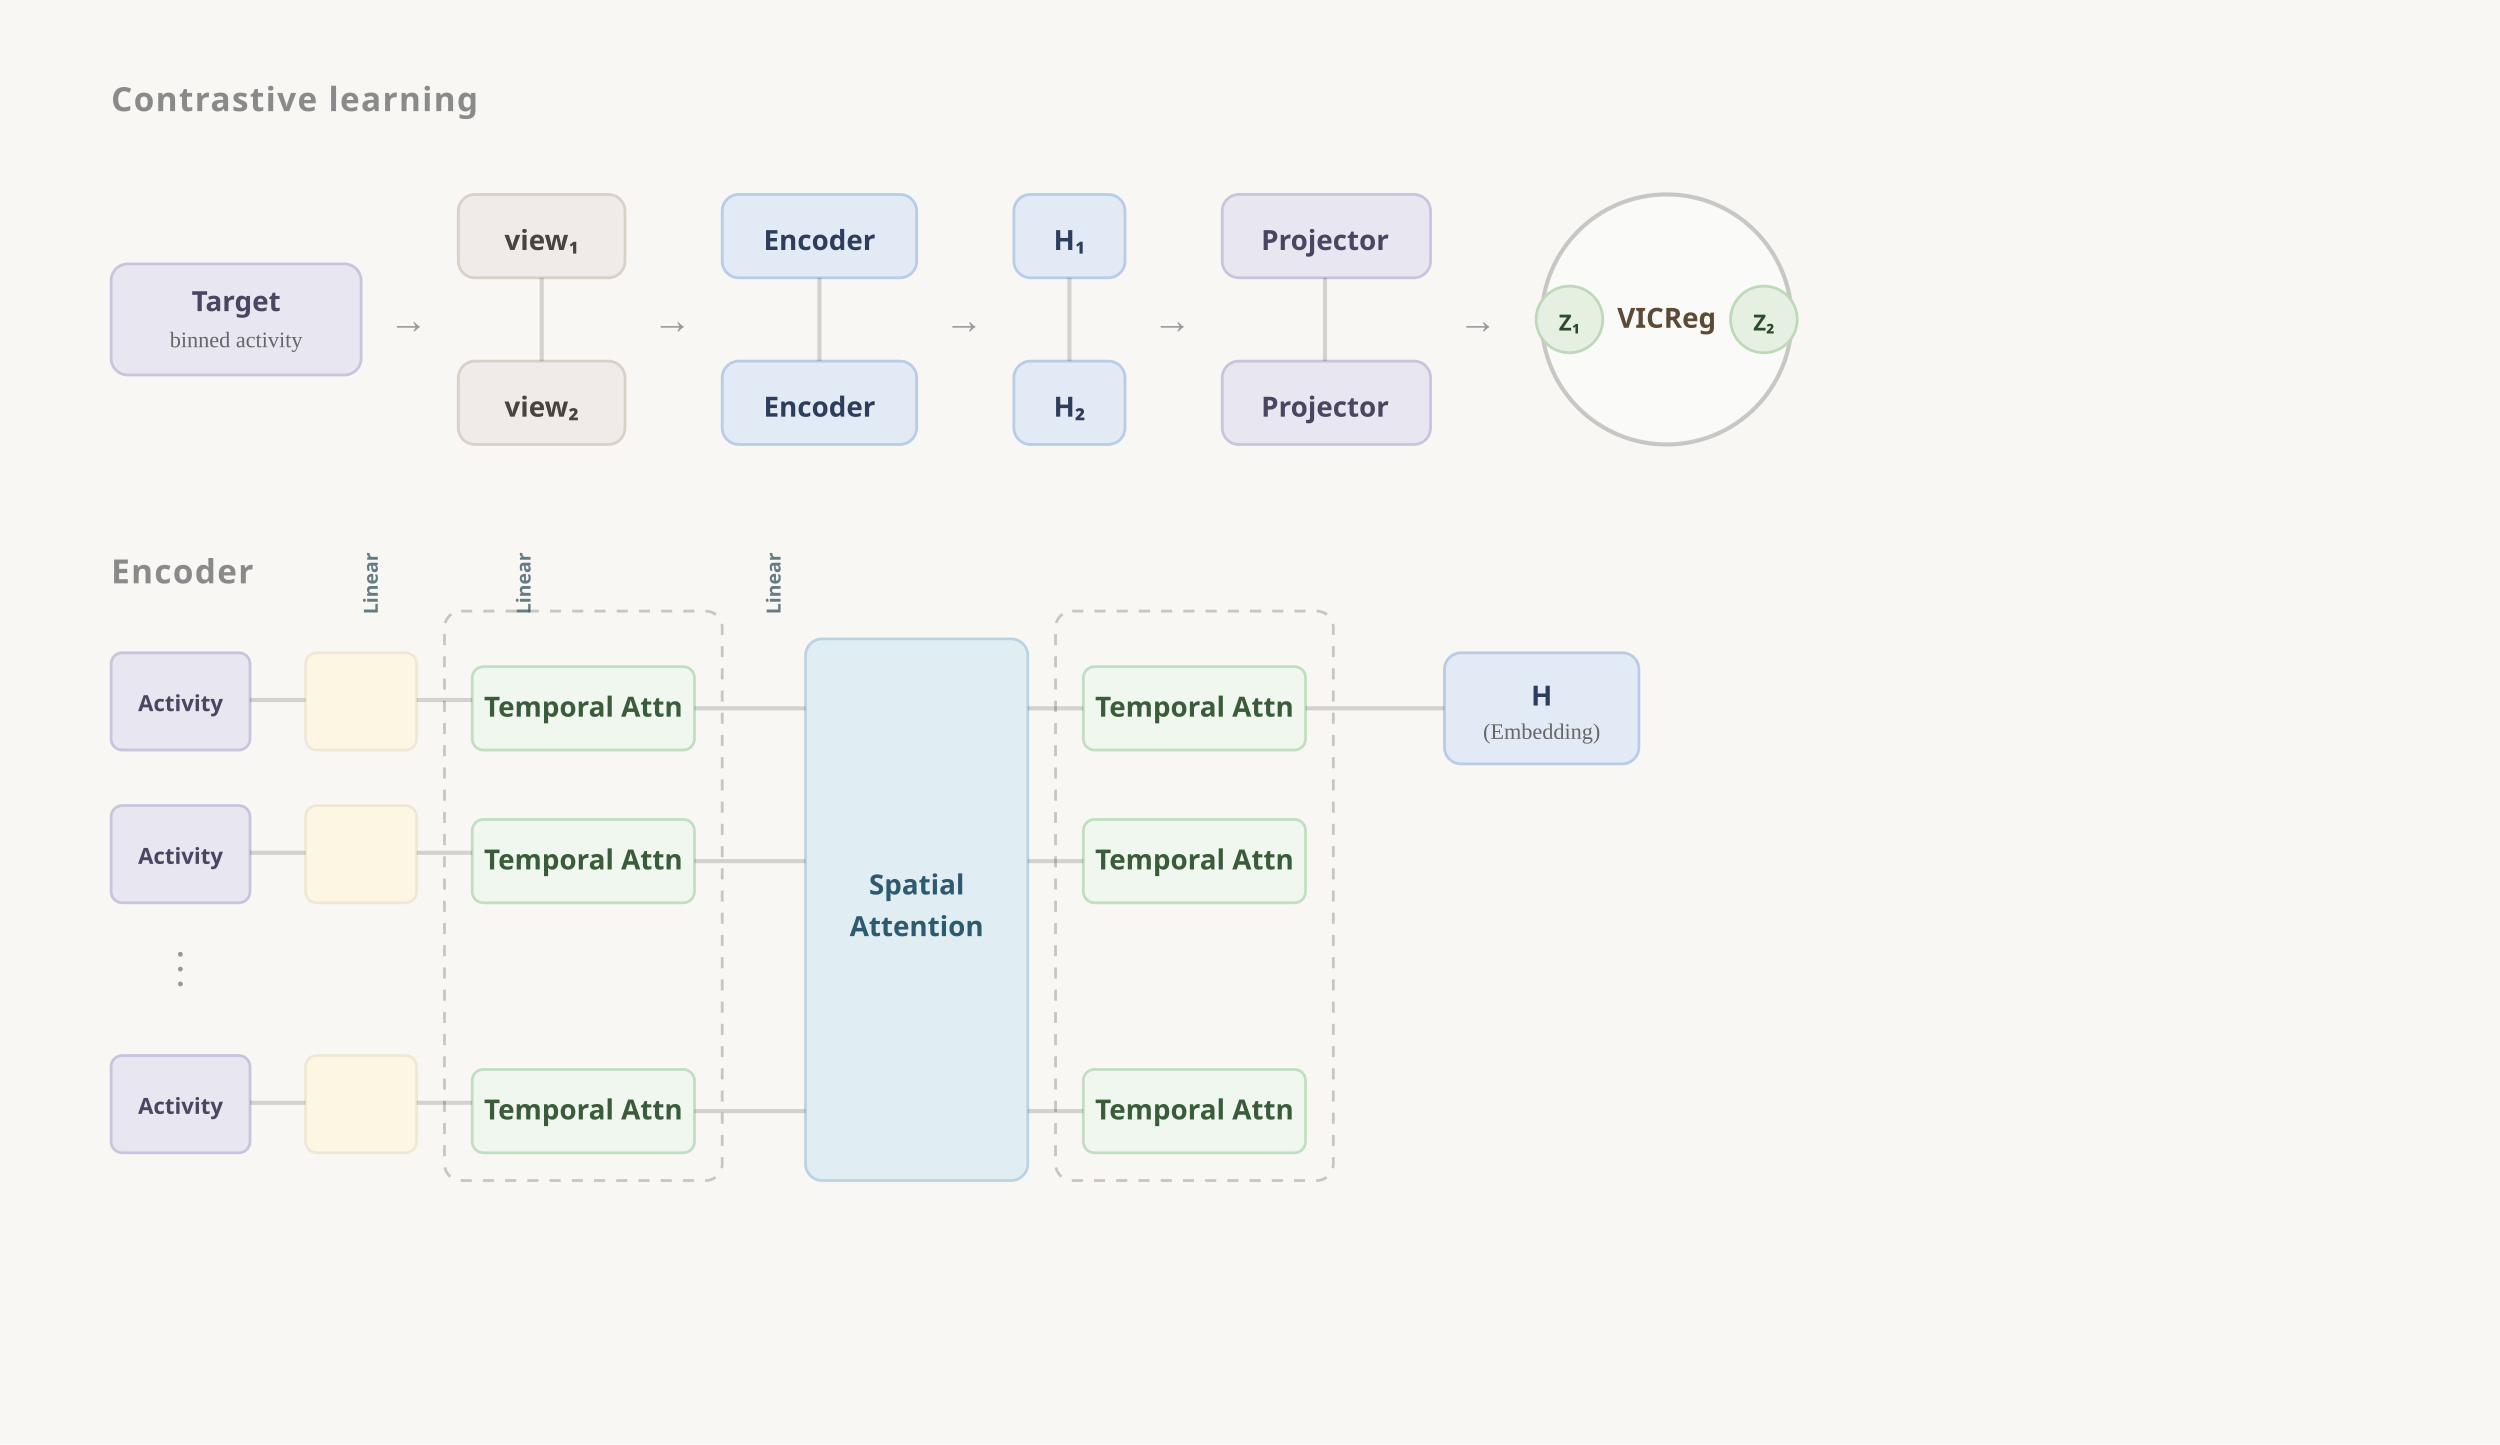
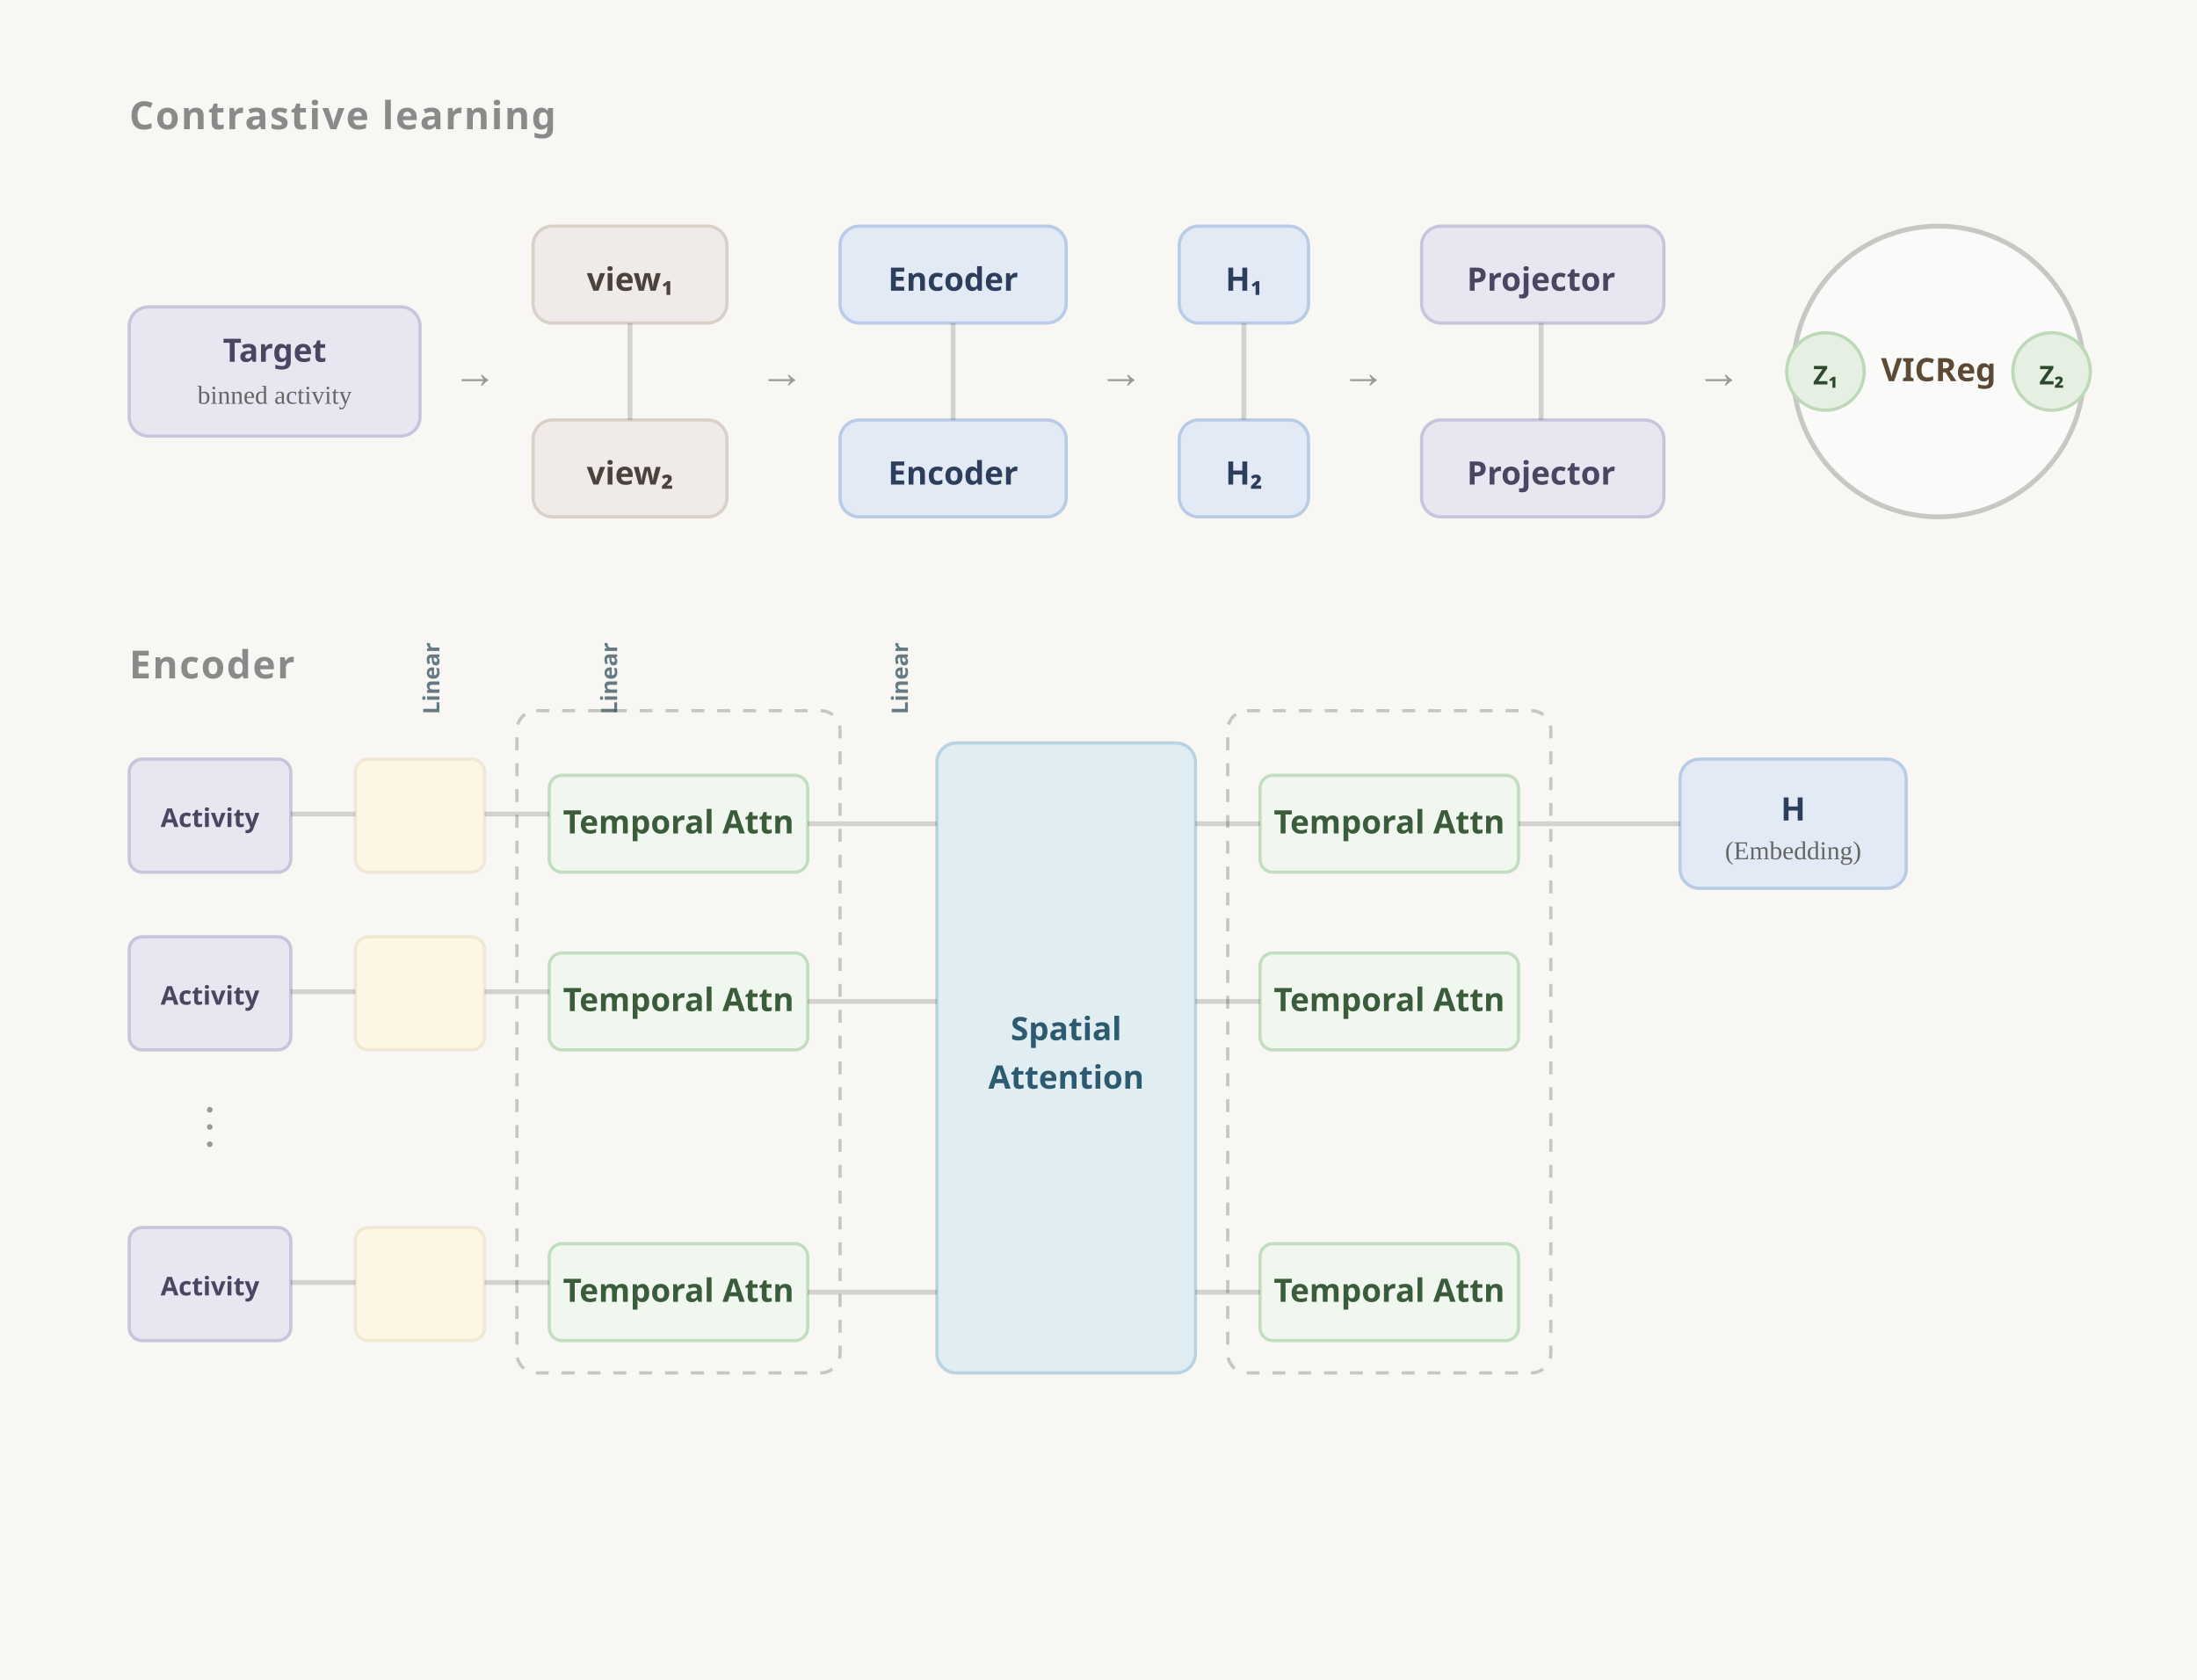
- <svg xmlns="http://www.w3.org/2000/svg" viewBox="0 0 900 520">
+ <svg xmlns="http://www.w3.org/2000/svg" viewBox="0 0 680 520">
  <defs>
    <style>
      .text-title { font-family: 'Segoe UI', system-ui, sans-serif; font-size: 12px; font-weight: 600; fill: #8a8a8a; text-transform: uppercase; letter-spacing: 0.04em; }
      .text-box { font-family: 'Segoe UI', system-ui, sans-serif; font-size: 10px; font-weight: 600; }
      .text-sub { font-size: 8px; font-weight: 500; fill: #666; }
      .arrow { fill: #999; font-size: 14px; }
      .line { stroke: rgba(0,0,0,0.15); stroke-width: 1.5; fill: none; }
      .dashed-box { stroke: rgba(0,0,0,0.2); stroke-width: 1; fill: none; stroke-dasharray: 4; }
      
      /* Color Palette */
      .bg-target { fill: #e8e6f0; stroke: #c9c4dc; } .c-target { fill: #4a4560; }
      .bg-view { fill: #f0ebe8; stroke: #d9d0c8; } .c-view { fill: #4a423d; }
      .bg-enc { fill: #e2eaf5; stroke: #b8cce8; } .c-enc { fill: #2d3d5c; }
      .bg-proj { fill: #e8e6f0; stroke: #c9c4dc; } .c-proj { fill: #4a4560; }
      .bg-z { fill: #e5f0e3; stroke: #bdd9b8; } .c-z { fill: #2d4a2d; }
      .bg-linear { fill: #fdf6e3; stroke: #eee8d5; } .c-linear { fill: #657b83; }
      .bg-spatial { fill: #e0eef4; stroke: #b8d4e3; } .c-spatial { fill: #2d5a6e; }
      
      /* 修改后的 Temporal Attention 颜色：更亮更清爽 */
      .bg-temp-bright { fill: #f0f7ef; stroke: #c2dec0; } 
      .c-temp-dark { fill: #3a5c3a; }
    </style>
  </defs>
  <rect width="100%" height="100%" fill="#f8f7f4" />
  <text x="40" y="40" class="text-title">Contrastive learning</text>
  <g transform="translate(40, 60)">
    <rect x="0" y="35" width="90" height="40" rx="6" class="bg-target" />
    <text x="45" y="52" text-anchor="middle" class="text-box c-target">Target</text>
    <text x="45" y="65" text-anchor="middle" class="text-sub">binned activity</text>
    <text x="100" y="60" class="arrow">→</text>
    <rect x="125" y="10" width="60" height="30" rx="6" class="bg-view" />
    <text x="155" y="30" text-anchor="middle" class="text-box c-view">view₁</text>
    <rect x="125" y="70" width="60" height="30" rx="6" class="bg-view" />
    <text x="155" y="90" text-anchor="middle" class="text-box c-view">view₂</text>
    <line x1="155" y1="40" x2="155" y2="70" class="line" />
    <text x="195" y="60" class="arrow">→</text>
    <rect x="220" y="10" width="70" height="30" rx="6" class="bg-enc" />
    <text x="255" y="30" text-anchor="middle" class="text-box c-enc">Encoder</text>
    <rect x="220" y="70" width="70" height="30" rx="6" class="bg-enc" />
    <text x="255" y="90" text-anchor="middle" class="text-box c-enc">Encoder</text>
    <line x1="255" y1="40" x2="255" y2="70" class="line" />
    <text x="300" y="60" class="arrow">→</text>
    <rect x="325" y="10" width="40" height="30" rx="6" class="bg-enc" />
    <text x="345" y="30" text-anchor="middle" class="text-box c-enc">H₁</text>
    <rect x="325" y="70" width="40" height="30" rx="6" class="bg-enc" />
    <text x="345" y="90" text-anchor="middle" class="text-box c-enc">H₂</text>
    <line x1="345" y1="40" x2="345" y2="70" class="line" />
    <text x="375" y="60" class="arrow">→</text>
    <rect x="400" y="10" width="75" height="30" rx="6" class="bg-proj" />
    <text x="437" y="30" text-anchor="middle" class="text-box c-proj">Projector</text>
    <rect x="400" y="70" width="75" height="30" rx="6" class="bg-proj" />
    <text x="437" y="90" text-anchor="middle" class="text-box c-proj">Projector</text>
    <line x1="437" y1="40" x2="437" y2="70" class="line" />
    <text x="485" y="60" class="arrow">→</text>
    <circle cx="560" cy="55" r="45" fill="#fafaf8" stroke="rgba(0,0,0,0.2)" stroke-width="1.5" />
    <text x="560" y="58" text-anchor="middle" class="text-box" style="fill:#5c4a35; font-size:10px;">VICReg</text>
    <circle cx="525" cy="55" r="12" class="bg-z" />
    <text x="525" y="59" text-anchor="middle" class="text-box c-z" style="font-size:8px;">Z₁</text>
    <circle cx="595" cy="55" r="12" class="bg-z" />
    <text x="595" y="59" text-anchor="middle" class="text-box c-z" style="font-size:8px;">Z₂</text>
  </g>
  <text x="40" y="210" class="text-title">Encoder</text>
  <g transform="translate(40, 230)">
    <g>
      <rect x="0" y="5" width="50" height="35" rx="4" class="bg-target" />
      <text x="25" y="26" text-anchor="middle" class="text-box c-target" style="font-size:8px">Activity</text>
      <rect x="0" y="60" width="50" height="35" rx="4" class="bg-target" />
      <text x="25" y="81" text-anchor="middle" class="text-box c-target" style="font-size:8px">Activity</text>
      <text x="25" y="125" text-anchor="middle" style="fill:#999; font-size:16px">⋮</text>
      <rect x="0" y="150" width="50" height="35" rx="4" class="bg-target" />
      <text x="25" y="171" text-anchor="middle" class="text-box c-target" style="font-size:8px">Activity</text>
    </g>
    <g transform="translate(70, 0)">
      <rect x="0" y="5" width="40" height="35" rx="4" class="bg-linear" />
      <text x="20" y="26" text-anchor="middle" class="text-box c-linear" style="font-size:7px; transform: rotate(-90deg); transform-origin: 20px 26px;">Linear</text>
      <rect x="0" y="60" width="40" height="35" rx="4" class="bg-linear" />
      <text x="20" y="81" text-anchor="middle" class="text-box c-linear" style="font-size:7px; transform: rotate(-90deg); transform-origin: 20px 81px;">Linear</text>
      <rect x="0" y="150" width="40" height="35" rx="4" class="bg-linear" />
      <text x="20" y="171" text-anchor="middle" class="text-box c-linear" style="font-size:7px; transform: rotate(-90deg); transform-origin: 20px 171px;">Linear</text>
    </g>
    <g transform="translate(130, 0)">
      <rect x="-10" y="-10" width="100" height="205" rx="6" class="dashed-box" />
      <rect x="0" y="10" width="80" height="30" rx="4" class="bg-temp-bright" />
      <text x="40" y="28" text-anchor="middle" class="text-box c-temp-dark">Temporal Attn</text>
      <rect x="0" y="65" width="80" height="30" rx="4" class="bg-temp-bright" />
      <text x="40" y="83" text-anchor="middle" class="text-box c-temp-dark">Temporal Attn</text>
      <rect x="0" y="155" width="80" height="30" rx="4" class="bg-temp-bright" />
      <text x="40" y="173" text-anchor="middle" class="text-box c-temp-dark">Temporal Attn</text>
    </g>
    <g transform="translate(250, 0)">
      <rect x="0" y="0" width="80" height="195" rx="6" class="bg-spatial" />
      <text x="40" y="92" text-anchor="middle" class="text-box c-spatial">Spatial</text>
      <text x="40" y="107" text-anchor="middle" class="text-box c-spatial">Attention</text>
    </g>
    <g transform="translate(350, 0)">
      <rect x="-10" y="-10" width="100" height="205" rx="6" class="dashed-box" />
      <rect x="0" y="10" width="80" height="30" rx="4" class="bg-temp-bright" />
      <text x="40" y="28" text-anchor="middle" class="text-box c-temp-dark">Temporal Attn</text>
      <rect x="0" y="65" width="80" height="30" rx="4" class="bg-temp-bright" />
      <text x="40" y="83" text-anchor="middle" class="text-box c-temp-dark">Temporal Attn</text>
      <rect x="0" y="155" width="80" height="30" rx="4" class="bg-temp-bright" />
      <text x="40" y="173" text-anchor="middle" class="text-box c-temp-dark">Temporal Attn</text>
    </g>
    <rect x="480" y="5" width="70" height="40" rx="6" class="bg-enc" />
    <text x="515" y="24" text-anchor="middle" class="text-box c-enc">H</text>
    <text x="515" y="36" text-anchor="middle" class="text-sub">(Embedding)</text>
    <g class="line">
      <path d="M50 22 H70 M50 77 H70 M50 167 H70" />
      <path d="M110 22 H130 M110 77 H130 M110 167 H130" />
      <path d="M210 25 H250 M210 80 H250 M210 170 H250" />
      <path d="M330 25 H350 M330 80 H350 M330 170 H350" />
      <path d="M430 25 H480" />
    </g>
  </g>
</svg>
